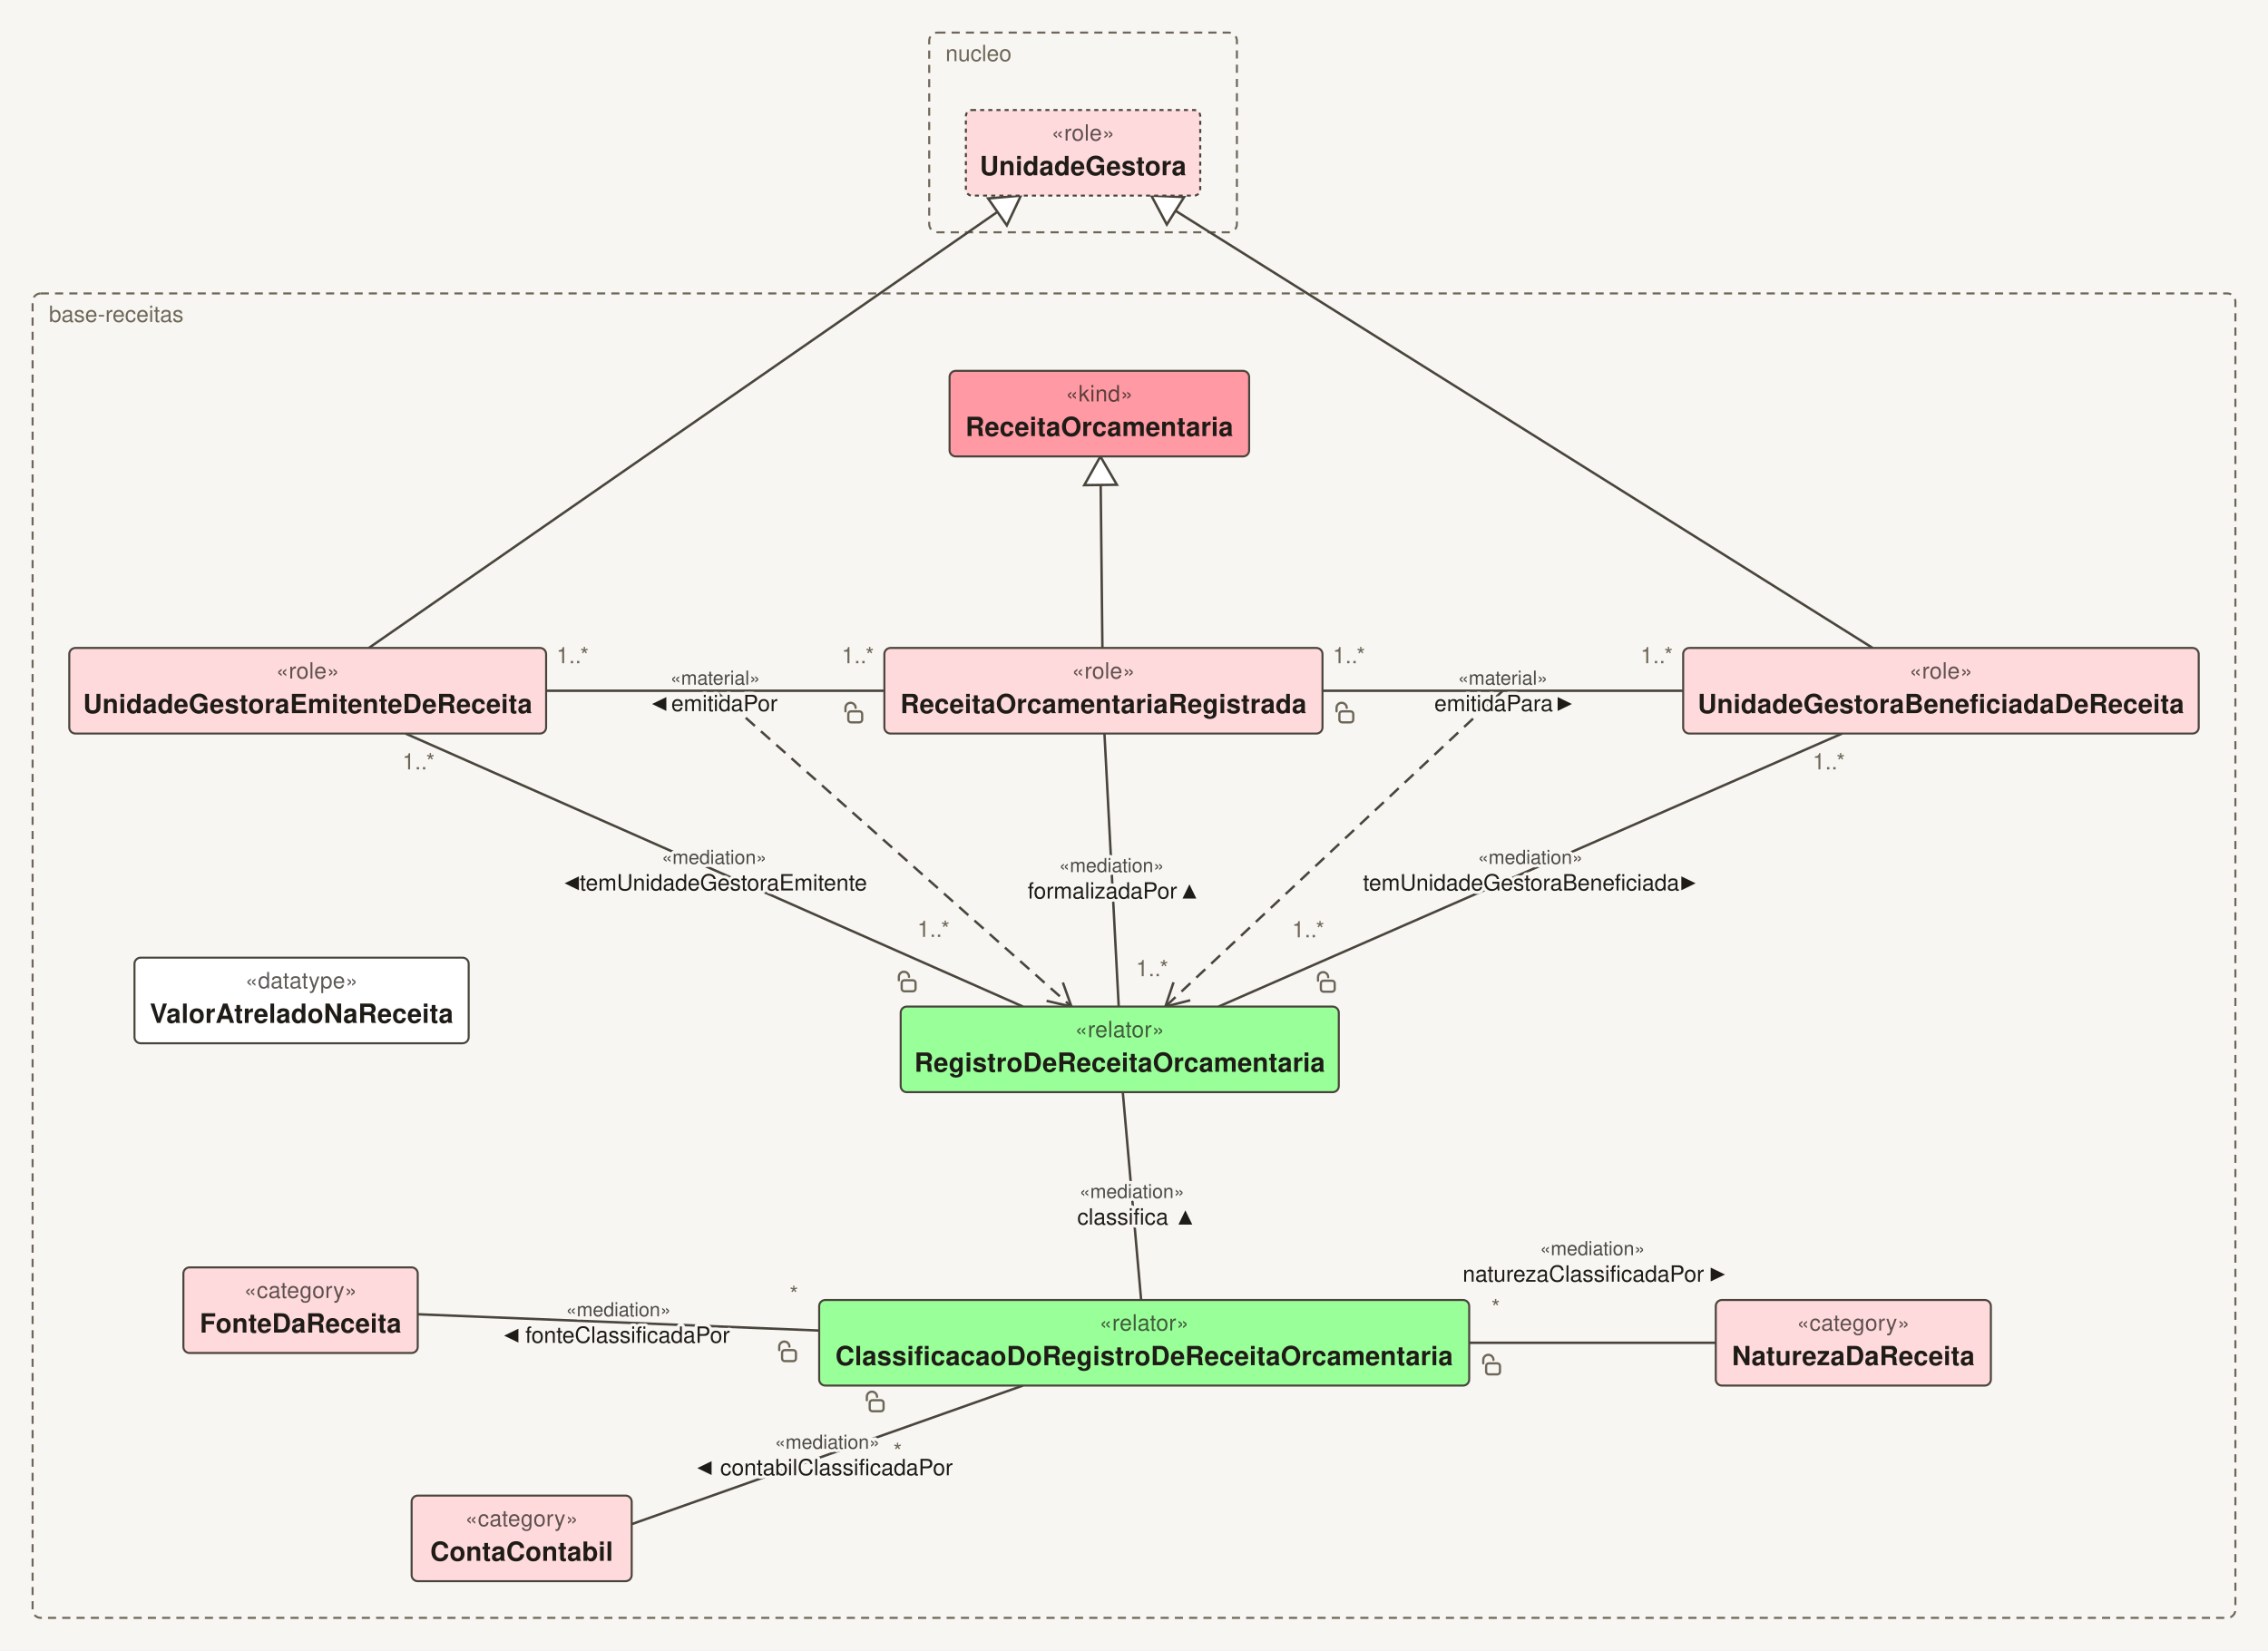
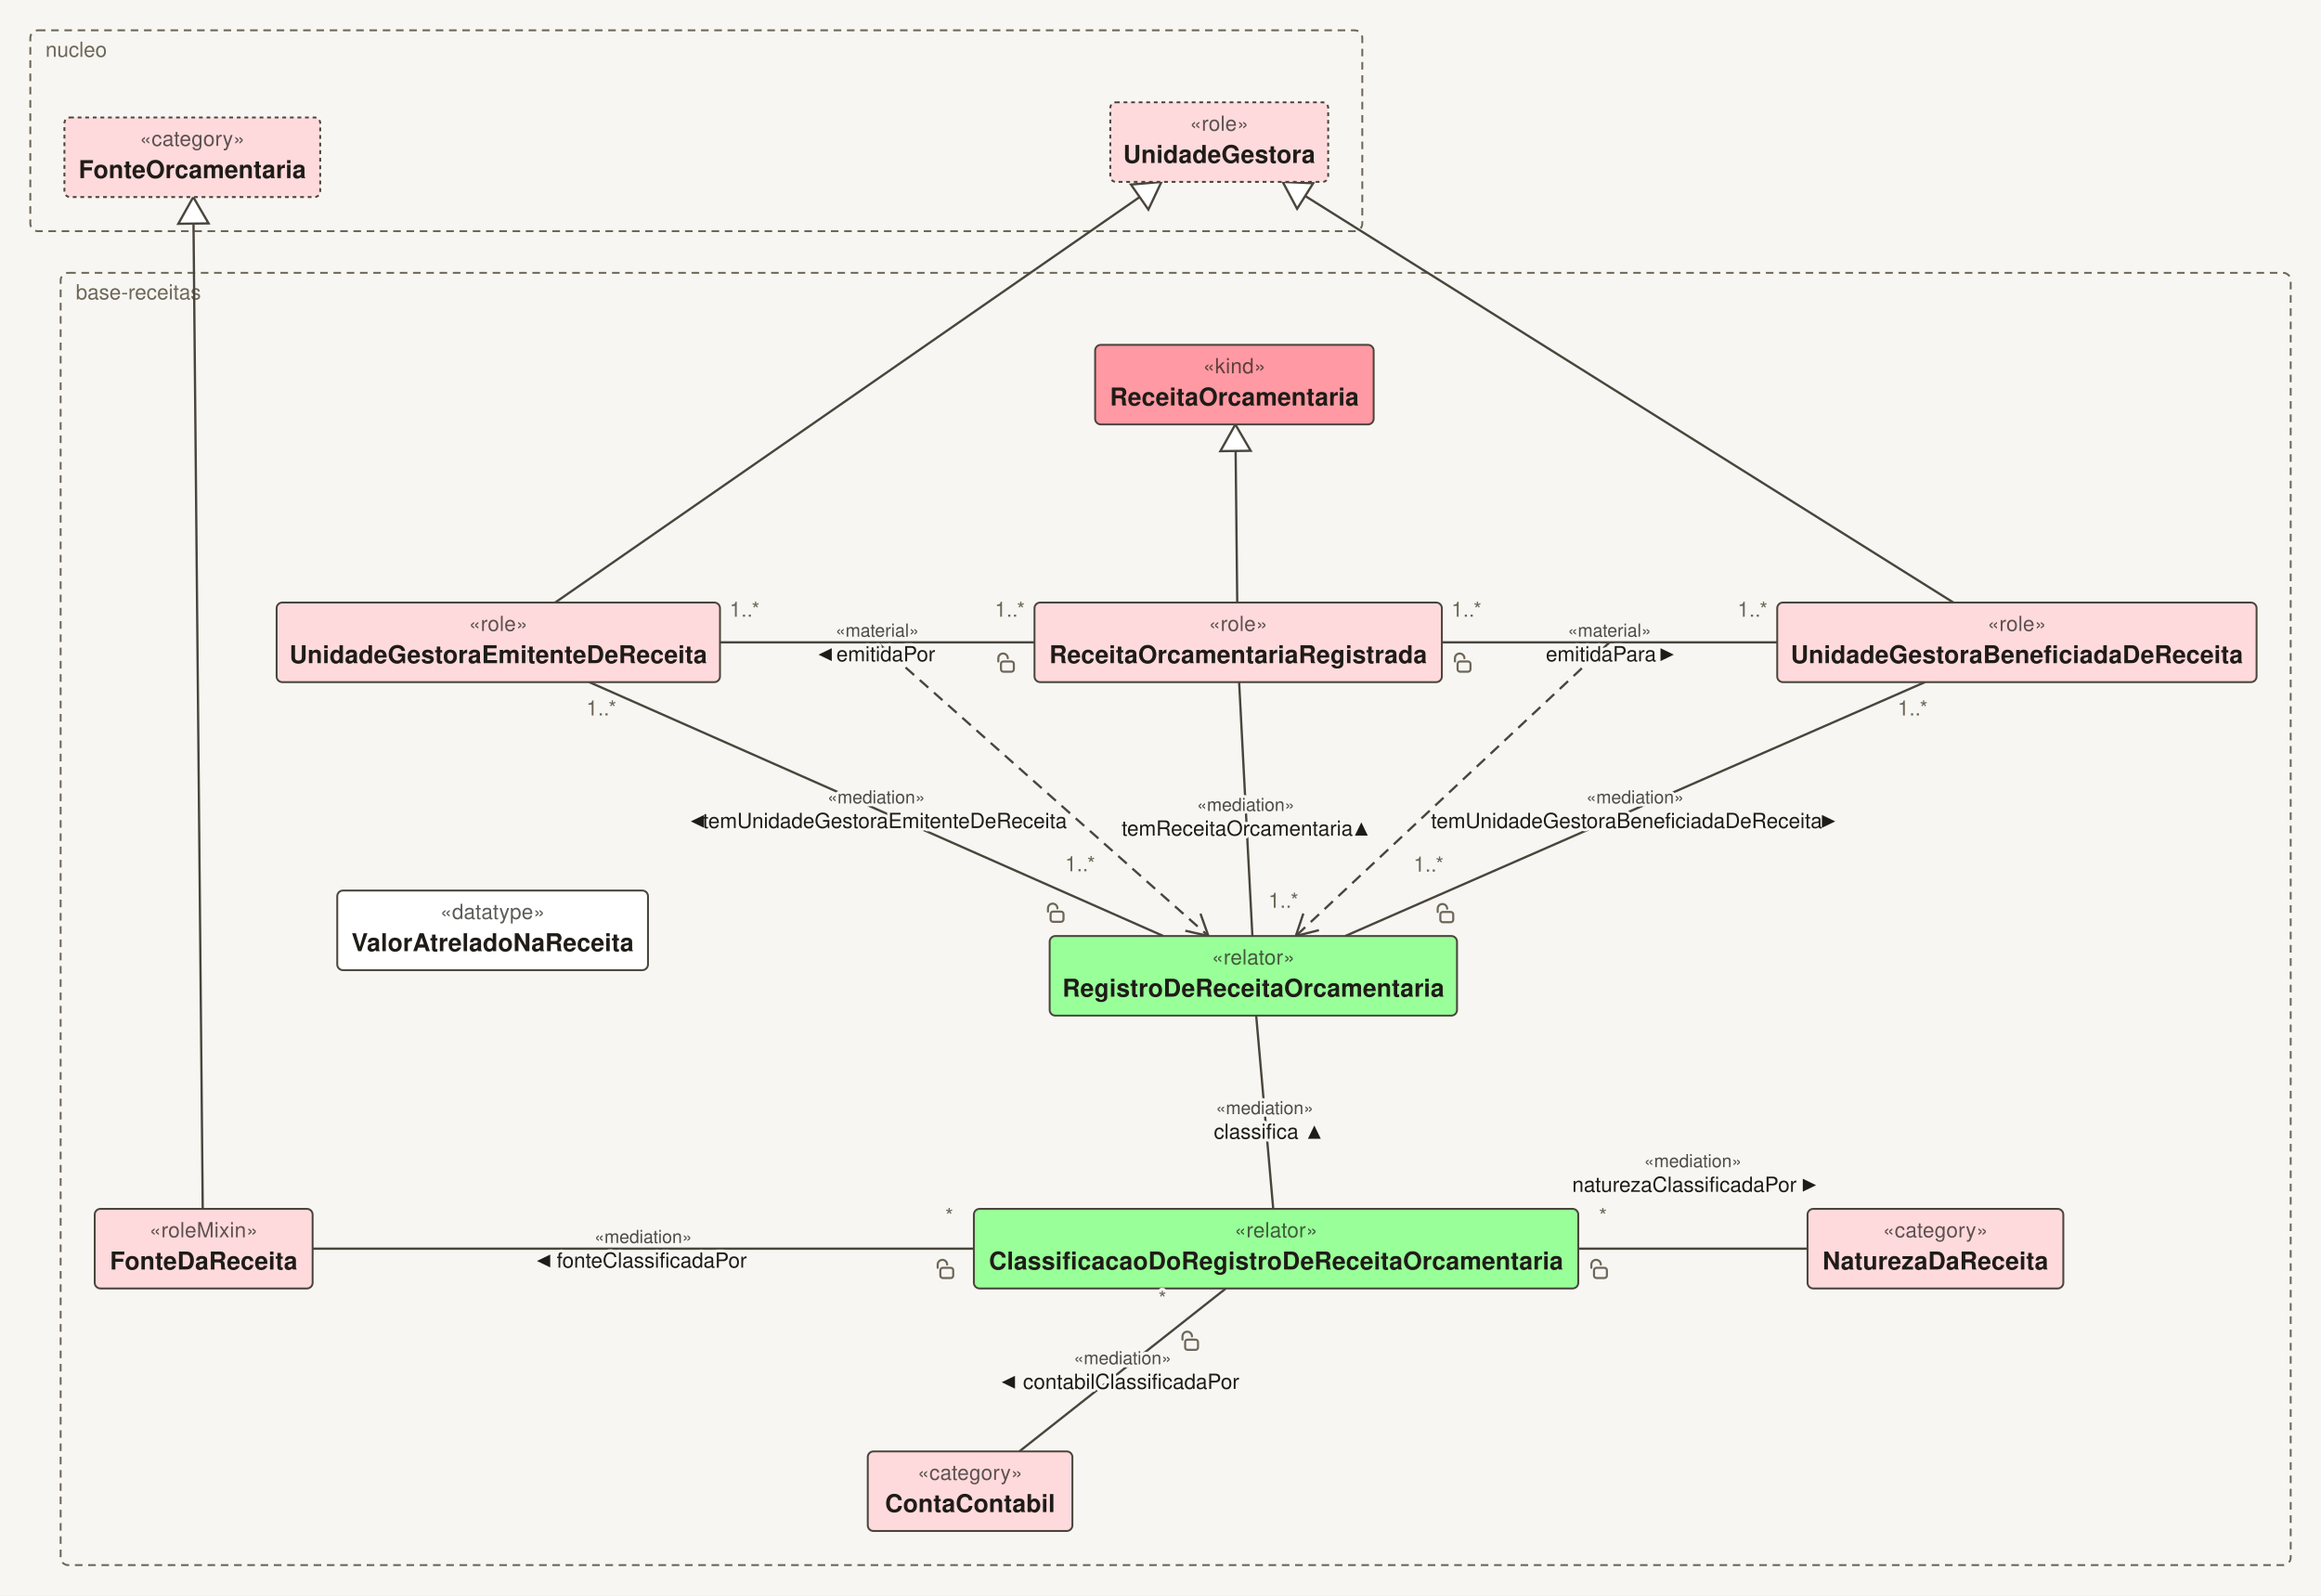
- <svg xmlns="http://www.w3.org/2000/svg" viewBox="1126 266 1113 810" width="1113" height="810">
+ <svg xmlns="http://www.w3.org/2000/svg" viewBox="1014 266 1225 842" width="1225" height="842">
  <style>
/* Everything that is text, before anything specialises it. The label layer sits
   above the boxes and outside every other group, so a rule that reached labels
   through their edge stopped reaching them the day they were lifted out of it --
   and an SVG with no font-family on a text element falls back to a 16px serif.
   Stated once at the top, no layer can lose it again. */
text {
    font-family: "Helvetica Neue", Helvetica, Arial, "Liberation Sans", sans-serif;
    font-stretch: normal;
    font-size: 11px;
    fill: #1f1c17;
    font-variant-numeric: tabular-nums;
}

.tv-node rect { stroke: #4a453c; stroke-width: 1; }
.tv-node text { fill: #1f1c17; }
.tv-name { font-weight: 600; font-size: 13px; letter-spacing: 0.005em; }
.tv-legend text { font-size: 13px; fill: #1f1c17; }
.tv-stereotype { font-size: 11px; fill-opacity: 0.72; letter-spacing: 0.01em; }
.tv-attribute { font-size: 12px; }
.tv-edge path { fill: none; stroke: #4a453c; stroke-width: 1.2; }
.tv-end { fill: #6e6658; }
/* No letter-spacing on a label drawn with a halo: WebKit places letter-spaced
   SVG text glyph by glyph and then draws no halo, so in Safari, and in an
   exported SVG opened in Preview, the line ran through the label and its
   letters came out uneven. Chromium and Firefox never showed it. */
.tv-edge-stereotype { font-size: 9.5px; fill-opacity: 0.78; }
.tv-marker { fill: #ffffff; stroke: #4a453c; stroke-width: 1.2; }
.tv-arrow { fill: none; stroke: #4a453c; stroke-width: 1.2; }
.tv-reading { fill: #1f1c17; stroke: none; }
.tv-lock { fill: none; stroke: #6e6658; stroke-width: 1.1; stroke-linecap: round; }
.tv-lock rect { fill: #f7f6f2; }
.tv-group rect { fill: none; stroke: #6e6658; stroke-dasharray: 4 3; }
.tv-group text { font-size: 11px; fill: #6e6658; }
.tv-ontology rect { fill: none; stroke: #4a453c; stroke-width: 1.2; stroke-dasharray: none; }
.tv-ontology text { font-weight: 600; font-size: 13px; fill: #1f1c17; }
.tv-location { font-size: 12px; fill-opacity: 0.72; }
.tv-selected rect { stroke: #1f5c5c; stroke-width: 2.5; }
/* The second selector is for a leg of a shared tree, which carries its own id
   and so is chosen as itself rather than through a group around it. */
.tv-selected path, path.tv-selected { stroke: #1f5c5c; stroke-width: 2.2; }
.tv-unresolved rect { stroke-dasharray: 5 3; }
.tv-external rect { stroke-dasharray: 2 2; }
</style>
-   <rect x="1126" y="266" width="1113" height="810" fill="#f7f6f2" />
+   <rect x="1014" y="266" width="1225" height="842" fill="#f7f6f2" />
  <g class="tv-group" data-group="pkg:base-receitas">
-     <rect x="1142" y="410" width="1081" height="650" rx="4" />
-     <text x="1150" y="424">base-receitas</text>
+     <rect x="1046" y="410" width="1177" height="682" rx="4" />
+     <text x="1054" y="424">base-receitas</text>
  </g>
  <g class="tv-group" data-group="pkg:nucleo">
-     <rect x="1582" y="282" width="151" height="98" rx="4" />
-     <text x="1590" y="296">nucleo</text>
+     <rect x="1030" y="282" width="703" height="106" rx="4" />
+     <text x="1038" y="296">nucleo</text>
+   </g>
+   <g class="tv-edge" data-edge="gen:base-receitas::FonteDaReceita-&gt;nucleo::FonteOrcamentaria">
+     <path d="M 1121 904 L 1116 370" />
+     <polygon class="tv-marker" points="1116,370 1108.1,384.1 1124.1,383.9" />
  </g>
  <g class="tv-edge" data-edge="gen:base-receitas::UnidadeGestoraEmitenteDeReceita-&gt;nucleo::UnidadeGestora">
    <path d="M 1307 584 L 1627 362" />
    <polygon class="tv-marker" points="1627,362 1610.9,363.4 1620.1,376.6" />
  </g>
  <g class="tv-edge" data-edge="gen:base-receitas::UnidadeGestoraBeneficiadaDeReceita-&gt;nucleo::UnidadeGestora">
    <path d="M 2045 584 L 1691 362" />
    <polygon class="tv-marker" points="1691,362 1698.6,376.2 1707.1,362.7" />
  </g>
  <g class="tv-edge" data-edge="gen:base-receitas::ReceitaOrcamentariaRegistrada-&gt;base-receitas::ReceitaOrcamentaria">
    <path d="M 1667 584 L 1666 490" />
    <polygon class="tv-marker" points="1666,490 1658.1,504.1 1674.1,503.9" />
  </g>
  <g class="tv-edge" data-edge="rel:base-receitas::ReceitaOrcamentariaRegistrada-&gt;base-receitas::UnidadeGestoraBeneficiadaDeReceita:material:emitidaPara">
    <path d="M 1775 605 L 1952 605" />
  </g>
  <g class="tv-edge" data-edge="rel:base-receitas::ReceitaOrcamentariaRegistrada-&gt;base-receitas::UnidadeGestoraEmitenteDeReceita:material:emitidaPor">
    <path d="M 1560 605 L 1394 605" />
  </g>
-   <g class="tv-edge" data-edge="rel:base-receitas::RegistroDeReceitaOrcamentaria-&gt;base-receitas::ReceitaOrcamentariaRegistrada:mediation:formalizadaPor">
+   <g class="tv-edge" data-edge="rel:base-receitas::RegistroDeReceitaOrcamentaria-&gt;base-receitas::ReceitaOrcamentariaRegistrada:mediation:temReceitaOrcamentaria">
    <path d="M 1675 760 L 1668 626" />
  </g>
-   <g class="tv-edge" data-edge="rel:base-receitas::RegistroDeReceitaOrcamentaria-&gt;base-receitas::UnidadeGestoraEmitenteDeReceita:mediation:temUnidadeGestoraEmitente">
+   <g class="tv-edge" data-edge="rel:base-receitas::RegistroDeReceitaOrcamentaria-&gt;base-receitas::UnidadeGestoraEmitenteDeReceita:mediation:temUnidadeGestoraEmitenteDeReceita">
    <path d="M 1628 760 L 1325 626" />
  </g>
-   <g class="tv-edge" data-edge="rel:base-receitas::RegistroDeReceitaOrcamentaria-&gt;base-receitas::UnidadeGestoraBeneficiadaDeReceita:mediation:temUnidadeGestoraBeneficiada">
+   <g class="tv-edge" data-edge="rel:base-receitas::RegistroDeReceitaOrcamentaria-&gt;base-receitas::UnidadeGestoraBeneficiadaDeReceita:mediation:temUnidadeGestoraBeneficiadaDeReceita">
    <path d="M 1724 760 L 2030 626" />
  </g>
  <g class="tv-edge" data-edge="rel:base-receitas::ClassificacaoDoRegistroDeReceitaOrcamentaria-&gt;base-receitas::RegistroDeReceitaOrcamentaria:mediation:classifica">
    <path d="M 1686 904 L 1677 802" />
  </g>
  <g class="tv-edge" data-edge="rel:base-receitas::ClassificacaoDoRegistroDeReceitaOrcamentaria-&gt;base-receitas::NaturezaDaReceita:mediation:naturezaClassificadaPor">
    <path d="M 1847 925 L 1968 925" />
  </g>
  <g class="tv-edge" data-edge="rel:base-receitas::ClassificacaoDoRegistroDeReceitaOrcamentaria-&gt;base-receitas::FonteDaReceita:mediation:fonteClassificadaPor">
-     <path d="M 1528 919 L 1331 911" />
+     <path d="M 1528 925 L 1179 925" />
  </g>
  <g class="tv-edge" data-edge="rel:base-receitas::ClassificacaoDoRegistroDeReceitaOrcamentaria-&gt;base-receitas::ContaContabil:mediation:contabilClassificadaPor">
-     <path d="M 1628 946 L 1436 1014" />
+     <path d="M 1661 946 L 1552 1032" />
  </g>
  <g class="tv-edge tv-derivation" data-derivation="rel:base-receitas::ReceitaOrcamentariaRegistrada-&gt;base-receitas::UnidadeGestoraBeneficiadaDeReceita:material:emitidaPara" data-supplier="base-receitas::RegistroDeReceitaOrcamentaria">
    <path d="M 1863.5 605 L 1697.9 760" stroke-dasharray="6 4" />
    <path class="tv-arrow" d="M 1710.1 756.9 L 1697.9 760 L 1701.9 748.1" />
  </g>
  <g class="tv-edge tv-derivation" data-derivation="rel:base-receitas::ReceitaOrcamentariaRegistrada-&gt;base-receitas::UnidadeGestoraEmitenteDeReceita:material:emitidaPor" data-supplier="base-receitas::RegistroDeReceitaOrcamentaria">
    <path d="M 1477 605 L 1651.8 760" stroke-dasharray="6 4" />
    <path class="tv-arrow" d="M 1647.6 748.2 L 1651.8 760 L 1639.6 757.2" />
  </g>
  <g class="tv-node" data-node="base-receitas::NaturezaDaReceita">
    <rect x="1968" y="904" width="135" height="42" rx="3" fill="#FFDADD" />
    <text class="tv-stereotype" x="2035.5" y="919" text-anchor="middle">«category»</text>
    <text class="tv-name" x="2035.5" y="936" text-anchor="middle">NaturezaDaReceita</text>
  </g>
  <g class="tv-node" data-node="base-receitas::FonteDaReceita">
-     <rect x="1216" y="888" width="115" height="42" rx="3" fill="#FFDADD" />
-     <text class="tv-stereotype" x="1273.5" y="903" text-anchor="middle">«category»</text>
-     <text class="tv-name" x="1273.5" y="920" text-anchor="middle">FonteDaReceita</text>
+     <rect x="1064" y="904" width="115" height="42" rx="3" fill="#FFDADD" />
+     <text class="tv-stereotype" x="1121.5" y="919" text-anchor="middle">«roleMixin»</text>
+     <text class="tv-name" x="1121.5" y="936" text-anchor="middle">FonteDaReceita</text>
+   </g>
+   <g class="tv-node tv-external" data-node="nucleo::FonteOrcamentaria">
+     <rect x="1048" y="328" width="135" height="42" rx="3" fill="#FFDADD" />
+     <text class="tv-stereotype" x="1115.5" y="343" text-anchor="middle">«category»</text>
+     <text class="tv-name" x="1115.5" y="360" text-anchor="middle">FonteOrcamentaria</text>
  </g>
  <g class="tv-node" data-node="base-receitas::ContaContabil">
-     <rect x="1328" y="1000" width="108" height="42" rx="3" fill="#FFDADD" />
-     <text class="tv-stereotype" x="1382" y="1015" text-anchor="middle">«category»</text>
-     <text class="tv-name" x="1382" y="1032" text-anchor="middle">ContaContabil</text>
+     <rect x="1472" y="1032" width="108" height="42" rx="3" fill="#FFDADD" />
+     <text class="tv-stereotype" x="1526" y="1047" text-anchor="middle">«category»</text>
+     <text class="tv-name" x="1526" y="1064" text-anchor="middle">ContaContabil</text>
  </g>
  <g class="tv-node" data-node="base-receitas::UnidadeGestoraEmitenteDeReceita">
    <rect x="1160" y="584" width="234" height="42" rx="3" fill="#FFDADD" />
    <text class="tv-stereotype" x="1277" y="599" text-anchor="middle">«role»</text>
    <text class="tv-name" x="1277" y="616" text-anchor="middle">UnidadeGestoraEmitenteDeReceita</text>
  </g>
  <g class="tv-node tv-external" data-node="nucleo::UnidadeGestora">
    <rect x="1600" y="320" width="115" height="42" rx="3" fill="#FFDADD" />
    <text class="tv-stereotype" x="1657.5" y="335" text-anchor="middle">«role»</text>
    <text class="tv-name" x="1657.5" y="352" text-anchor="middle">UnidadeGestora</text>
  </g>
  <g class="tv-node" data-node="base-receitas::UnidadeGestoraBeneficiadaDeReceita">
    <rect x="1952" y="584" width="253" height="42" rx="3" fill="#FFDADD" />
    <text class="tv-stereotype" x="2078.5" y="599" text-anchor="middle">«role»</text>
    <text class="tv-name" x="2078.5" y="616" text-anchor="middle">UnidadeGestoraBeneficiadaDeReceita</text>
  </g>
  <g class="tv-node" data-node="base-receitas::ReceitaOrcamentaria">
    <rect x="1592" y="448" width="147" height="42" rx="3" fill="#FF99A3" />
    <text class="tv-stereotype" x="1665.5" y="463" text-anchor="middle">«kind»</text>
    <text class="tv-name" x="1665.5" y="480" text-anchor="middle">ReceitaOrcamentaria</text>
  </g>
  <g class="tv-node" data-node="base-receitas::ReceitaOrcamentariaRegistrada">
    <rect x="1560" y="584" width="215" height="42" rx="3" fill="#FFDADD" />
    <text class="tv-stereotype" x="1667.5" y="599" text-anchor="middle">«role»</text>
    <text class="tv-name" x="1667.5" y="616" text-anchor="middle">ReceitaOrcamentariaRegistrada</text>
  </g>
  <g class="tv-node" data-node="base-receitas::ValorAtreladoNaReceita">
    <rect x="1192" y="736" width="164" height="42" rx="3" fill="#FFFFFF" />
    <text class="tv-stereotype" x="1274" y="751" text-anchor="middle">«datatype»</text>
    <text class="tv-name" x="1274" y="768" text-anchor="middle">ValorAtreladoNaReceita</text>
  </g>
  <g class="tv-node" data-node="base-receitas::RegistroDeReceitaOrcamentaria">
    <rect x="1568" y="760" width="215" height="42" rx="3" fill="#99FF99" />
    <text class="tv-stereotype" x="1675.5" y="775" text-anchor="middle">«relator»</text>
    <text class="tv-name" x="1675.5" y="792" text-anchor="middle">RegistroDeReceitaOrcamentaria</text>
  </g>
  <g class="tv-node" data-node="base-receitas::ClassificacaoDoRegistroDeReceitaOrcamentaria">
    <rect x="1528" y="904" width="319" height="42" rx="3" fill="#99FF99" />
    <text class="tv-stereotype" x="1687.5" y="919" text-anchor="middle">«relator»</text>
    <text class="tv-name" x="1687.5" y="936" text-anchor="middle">ClassificacaoDoRegistroDeReceitaOrcamentaria</text>
  </g>
  <g class="tv-labels">
-     <text class="tv-edge-stereotype" data-for="rel:base-receitas::RegistroDeReceitaOrcamentaria-&gt;base-receitas::UnidadeGestoraBeneficiadaDeReceita:mediation:temUnidadeGestoraBeneficiada" x="1877" y="690" text-anchor="middle" paint-order="stroke" stroke="#f7f6f2" stroke-width="3" stroke-linejoin="round">«mediation»</text>
-     <text data-for="rel:base-receitas::RegistroDeReceitaOrcamentaria-&gt;base-receitas::UnidadeGestoraBeneficiadaDeReceita:mediation:temUnidadeGestoraBeneficiada" x="1872.5" y="703" text-anchor="middle" paint-order="stroke" stroke="#f7f6f2" stroke-width="3" stroke-linejoin="round">temUnidadeGestoraBeneficiada</text>
-     <polygon class="tv-reading" points="1958.1,699.5 1951.1,702.9 1951.1,696.1" />
-     <text class="tv-end" data-for="rel:base-receitas::RegistroDeReceitaOrcamentaria-&gt;base-receitas::UnidadeGestoraBeneficiadaDeReceita:mediation:temUnidadeGestoraBeneficiada" x="1768" y="726" text-anchor="middle" paint-order="stroke" stroke="#f7f6f2" stroke-width="3" stroke-linejoin="round">1..*</text>
-     <g class="tv-lock" data-for="rel:base-receitas::RegistroDeReceitaOrcamentaria-&gt;base-receitas::UnidadeGestoraBeneficiadaDeReceita:mediation:temUnidadeGestoraBeneficiada" transform="translate(1771.4, 742.7)" aria-label="not const">
-       <path d="M 1.4 4.6 V 2.9 a 2.5 2.5 0 0 1 5 0" />
-       <rect x="2.8" y="4.6" width="6.8" height="5.4" rx="1.3" stroke="#6e6658" />
-     </g>
-     <text class="tv-end" data-for="rel:base-receitas::RegistroDeReceitaOrcamentaria-&gt;base-receitas::UnidadeGestoraBeneficiadaDeReceita:mediation:temUnidadeGestoraBeneficiada" x="2023.5" y="643.6" text-anchor="middle" paint-order="stroke" stroke="#f7f6f2" stroke-width="3" stroke-linejoin="round">1..*</text>
-     <text class="tv-edge-stereotype" data-for="rel:base-receitas::RegistroDeReceitaOrcamentaria-&gt;base-receitas::UnidadeGestoraEmitenteDeReceita:mediation:temUnidadeGestoraEmitente" x="1476.5" y="690" text-anchor="middle" paint-order="stroke" stroke="#f7f6f2" stroke-width="3" stroke-linejoin="round">«mediation»</text>
-     <text data-for="rel:base-receitas::RegistroDeReceitaOrcamentaria-&gt;base-receitas::UnidadeGestoraEmitenteDeReceita:mediation:temUnidadeGestoraEmitente" x="1481" y="703" text-anchor="middle" paint-order="stroke" stroke="#f7f6f2" stroke-width="3" stroke-linejoin="round">temUnidadeGestoraEmitente</text>
-     <polygon class="tv-reading" points="1403.1,699.5 1410.1,696.1 1410.1,702.9" />
-     <text class="tv-end" data-for="rel:base-receitas::RegistroDeReceitaOrcamentaria-&gt;base-receitas::UnidadeGestoraEmitenteDeReceita:mediation:temUnidadeGestoraEmitente" x="1584.1" y="725.8" text-anchor="middle" paint-order="stroke" stroke="#f7f6f2" stroke-width="3" stroke-linejoin="round">1..*</text>
-     <g class="tv-lock" data-for="rel:base-receitas::RegistroDeReceitaOrcamentaria-&gt;base-receitas::UnidadeGestoraEmitenteDeReceita:mediation:temUnidadeGestoraEmitente" transform="translate(1565.7, 742.5)" aria-label="not const">
-       <path d="M 1.4 4.6 V 2.9 a 2.5 2.5 0 0 1 5 0" />
-       <rect x="2.8" y="4.6" width="6.8" height="5.4" rx="1.3" stroke="#6e6658" />
-     </g>
-     <text class="tv-end" data-for="rel:base-receitas::RegistroDeReceitaOrcamentaria-&gt;base-receitas::UnidadeGestoraEmitenteDeReceita:mediation:temUnidadeGestoraEmitente" x="1331.4" y="643.6" text-anchor="middle" paint-order="stroke" stroke="#f7f6f2" stroke-width="3" stroke-linejoin="round">1..*</text>
+     <text class="tv-edge-stereotype" data-for="rel:base-receitas::RegistroDeReceitaOrcamentaria-&gt;base-receitas::UnidadeGestoraBeneficiadaDeReceita:mediation:temUnidadeGestoraBeneficiadaDeReceita" x="1877" y="690" text-anchor="middle" paint-order="stroke" stroke="#f7f6f2" stroke-width="3" stroke-linejoin="round">«mediation»</text>
+     <text data-for="rel:base-receitas::RegistroDeReceitaOrcamentaria-&gt;base-receitas::UnidadeGestoraBeneficiadaDeReceita:mediation:temUnidadeGestoraBeneficiadaDeReceita" x="1872.5" y="703" text-anchor="middle" paint-order="stroke" stroke="#f7f6f2" stroke-width="3" stroke-linejoin="round">temUnidadeGestoraBeneficiadaDeReceita</text>
+     <polygon class="tv-reading" points="1982.6,699.5 1975.6,702.9 1975.6,696.1" />
+     <text class="tv-end" data-for="rel:base-receitas::RegistroDeReceitaOrcamentaria-&gt;base-receitas::UnidadeGestoraBeneficiadaDeReceita:mediation:temUnidadeGestoraBeneficiadaDeReceita" x="1768" y="726" text-anchor="middle" paint-order="stroke" stroke="#f7f6f2" stroke-width="3" stroke-linejoin="round">1..*</text>
+     <g class="tv-lock" data-for="rel:base-receitas::RegistroDeReceitaOrcamentaria-&gt;base-receitas::UnidadeGestoraBeneficiadaDeReceita:mediation:temUnidadeGestoraBeneficiadaDeReceita" transform="translate(1771.4, 742.7)" aria-label="not const">
+       <path d="M 1.4 4.6 V 2.9 a 2.5 2.5 0 0 1 5 0" />
+       <rect x="2.8" y="4.6" width="6.8" height="5.4" rx="1.3" stroke="#6e6658" />
+     </g>
+     <text class="tv-end" data-for="rel:base-receitas::RegistroDeReceitaOrcamentaria-&gt;base-receitas::UnidadeGestoraBeneficiadaDeReceita:mediation:temUnidadeGestoraBeneficiadaDeReceita" x="2023.5" y="643.6" text-anchor="middle" paint-order="stroke" stroke="#f7f6f2" stroke-width="3" stroke-linejoin="round">1..*</text>
+     <text class="tv-edge-stereotype" data-for="rel:base-receitas::RegistroDeReceitaOrcamentaria-&gt;base-receitas::UnidadeGestoraEmitenteDeReceita:mediation:temUnidadeGestoraEmitenteDeReceita" x="1476.5" y="690" text-anchor="middle" paint-order="stroke" stroke="#f7f6f2" stroke-width="3" stroke-linejoin="round">«mediation»</text>
+     <text data-for="rel:base-receitas::RegistroDeReceitaOrcamentaria-&gt;base-receitas::UnidadeGestoraEmitenteDeReceita:mediation:temUnidadeGestoraEmitenteDeReceita" x="1481" y="703" text-anchor="middle" paint-order="stroke" stroke="#f7f6f2" stroke-width="3" stroke-linejoin="round">temUnidadeGestoraEmitenteDeReceita</text>
+     <polygon class="tv-reading" points="1378.6,699.5 1385.6,696.1 1385.6,702.9" />
+     <text class="tv-end" data-for="rel:base-receitas::RegistroDeReceitaOrcamentaria-&gt;base-receitas::UnidadeGestoraEmitenteDeReceita:mediation:temUnidadeGestoraEmitenteDeReceita" x="1584.1" y="725.8" text-anchor="middle" paint-order="stroke" stroke="#f7f6f2" stroke-width="3" stroke-linejoin="round">1..*</text>
+     <g class="tv-lock" data-for="rel:base-receitas::RegistroDeReceitaOrcamentaria-&gt;base-receitas::UnidadeGestoraEmitenteDeReceita:mediation:temUnidadeGestoraEmitenteDeReceita" transform="translate(1565.7, 742.5)" aria-label="not const">
+       <path d="M 1.4 4.6 V 2.9 a 2.5 2.5 0 0 1 5 0" />
+       <rect x="2.8" y="4.6" width="6.8" height="5.4" rx="1.3" stroke="#6e6658" />
+     </g>
+     <text class="tv-end" data-for="rel:base-receitas::RegistroDeReceitaOrcamentaria-&gt;base-receitas::UnidadeGestoraEmitenteDeReceita:mediation:temUnidadeGestoraEmitenteDeReceita" x="1331.4" y="643.6" text-anchor="middle" paint-order="stroke" stroke="#f7f6f2" stroke-width="3" stroke-linejoin="round">1..*</text>
    <text class="tv-edge-stereotype" data-for="rel:base-receitas::ClassificacaoDoRegistroDeReceitaOrcamentaria-&gt;base-receitas::NaturezaDaReceita:mediation:naturezaClassificadaPor" x="1907.5" y="882" text-anchor="middle" paint-order="stroke" stroke="#f7f6f2" stroke-width="3" stroke-linejoin="round">«mediation»</text>
    <text data-for="rel:base-receitas::ClassificacaoDoRegistroDeReceitaOrcamentaria-&gt;base-receitas::NaturezaDaReceita:mediation:naturezaClassificadaPor" x="1903" y="895" text-anchor="middle" paint-order="stroke" stroke="#f7f6f2" stroke-width="3" stroke-linejoin="round">naturezaClassificadaPor</text>
    <polygon class="tv-reading" points="1972.5,891.5 1965.5,894.9 1965.5,888.1" />
    <text class="tv-end" data-for="rel:base-receitas::ClassificacaoDoRegistroDeReceitaOrcamentaria-&gt;base-receitas::NaturezaDaReceita:mediation:naturezaClassificadaPor" x="1860" y="911.5" text-anchor="middle" paint-order="stroke" stroke="#f7f6f2" stroke-width="3" stroke-linejoin="round">*</text>
    <g class="tv-lock" data-for="rel:base-receitas::ClassificacaoDoRegistroDeReceitaOrcamentaria-&gt;base-receitas::NaturezaDaReceita:mediation:naturezaClassificadaPor" transform="translate(1852.5, 930.5)" aria-label="not const">
      <path d="M 1.4 4.6 V 2.9 a 2.5 2.5 0 0 1 5 0" />
      <rect x="2.8" y="4.6" width="6.8" height="5.4" rx="1.3" stroke="#6e6658" />
    </g>
-     <text class="tv-edge-stereotype" data-for="rel:base-receitas::ClassificacaoDoRegistroDeReceitaOrcamentaria-&gt;base-receitas::ContaContabil:mediation:contabilClassificadaPor" x="1532" y="977" text-anchor="middle" paint-order="stroke" stroke="#f7f6f2" stroke-width="3" stroke-linejoin="round">«mediation»</text>
-     <text data-for="rel:base-receitas::ClassificacaoDoRegistroDeReceitaOrcamentaria-&gt;base-receitas::ContaContabil:mediation:contabilClassificadaPor" x="1536.5" y="990" text-anchor="middle" paint-order="stroke" stroke="#f7f6f2" stroke-width="3" stroke-linejoin="round">contabilClassificadaPor</text>
-     <polygon class="tv-reading" points="1468.2,986.5 1475.2,983.1 1475.2,989.9" />
-     <text class="tv-end" data-for="rel:base-receitas::ClassificacaoDoRegistroDeReceitaOrcamentaria-&gt;base-receitas::ContaContabil:mediation:contabilClassificadaPor" x="1566.5" y="982.1" text-anchor="middle" paint-order="stroke" stroke="#f7f6f2" stroke-width="3" stroke-linejoin="round">*</text>
-     <g class="tv-lock" data-for="rel:base-receitas::ClassificacaoDoRegistroDeReceitaOrcamentaria-&gt;base-receitas::ContaContabil:mediation:contabilClassificadaPor" transform="translate(1550, 948.6)" aria-label="not const">
-       <path d="M 1.4 4.6 V 2.9 a 2.5 2.5 0 0 1 5 0" />
-       <rect x="2.8" y="4.6" width="6.8" height="5.4" rx="1.3" stroke="#6e6658" />
-     </g>
-     <text class="tv-edge-stereotype" data-for="rel:base-receitas::ClassificacaoDoRegistroDeReceitaOrcamentaria-&gt;base-receitas::FonteDaReceita:mediation:fonteClassificadaPor" x="1429.5" y="912" text-anchor="middle" paint-order="stroke" stroke="#f7f6f2" stroke-width="3" stroke-linejoin="round">«mediation»</text>
-     <text data-for="rel:base-receitas::ClassificacaoDoRegistroDeReceitaOrcamentaria-&gt;base-receitas::FonteDaReceita:mediation:fonteClassificadaPor" x="1434" y="925" text-anchor="middle" paint-order="stroke" stroke="#f7f6f2" stroke-width="3" stroke-linejoin="round">fonteClassificadaPor</text>
-     <polygon class="tv-reading" points="1373.4,921.5 1380.4,918.1 1380.4,924.9" />
-     <text class="tv-end" data-for="rel:base-receitas::ClassificacaoDoRegistroDeReceitaOrcamentaria-&gt;base-receitas::FonteDaReceita:mediation:fonteClassificadaPor" x="1515.6" y="905" text-anchor="middle" paint-order="stroke" stroke="#f7f6f2" stroke-width="3" stroke-linejoin="round">*</text>
-     <g class="tv-lock" data-for="rel:base-receitas::ClassificacaoDoRegistroDeReceitaOrcamentaria-&gt;base-receitas::FonteDaReceita:mediation:fonteClassificadaPor" transform="translate(1507, 924)" aria-label="not const">
-       <path d="M 1.4 4.6 V 2.9 a 2.5 2.5 0 0 1 5 0" />
-       <rect x="2.8" y="4.6" width="6.8" height="5.4" rx="1.3" stroke="#6e6658" />
-     </g>
-     <text class="tv-edge-stereotype" data-for="rel:base-receitas::RegistroDeReceitaOrcamentaria-&gt;base-receitas::ReceitaOrcamentariaRegistrada:mediation:formalizadaPor" x="1671.5" y="694" text-anchor="middle" paint-order="stroke" stroke="#f7f6f2" stroke-width="3" stroke-linejoin="round">«mediation»</text>
-     <text data-for="rel:base-receitas::RegistroDeReceitaOrcamentaria-&gt;base-receitas::ReceitaOrcamentariaRegistrada:mediation:formalizadaPor" x="1667" y="707" text-anchor="middle" paint-order="stroke" stroke="#f7f6f2" stroke-width="3" stroke-linejoin="round">formalizadaPor</text>
-     <polygon class="tv-reading" points="1709.7,700 1713.1,707 1706.3,707" />
-     <text class="tv-end" data-for="rel:base-receitas::RegistroDeReceitaOrcamentaria-&gt;base-receitas::ReceitaOrcamentariaRegistrada:mediation:formalizadaPor" x="1691.4" y="745.1" text-anchor="middle" paint-order="stroke" stroke="#f7f6f2" stroke-width="3" stroke-linejoin="round">1..*</text>
+     <text class="tv-edge-stereotype" data-for="rel:base-receitas::RegistroDeReceitaOrcamentaria-&gt;base-receitas::ReceitaOrcamentariaRegistrada:mediation:temReceitaOrcamentaria" x="1671.5" y="694" text-anchor="middle" paint-order="stroke" stroke="#f7f6f2" stroke-width="3" stroke-linejoin="round">«mediation»</text>
+     <text data-for="rel:base-receitas::RegistroDeReceitaOrcamentaria-&gt;base-receitas::ReceitaOrcamentariaRegistrada:mediation:temReceitaOrcamentaria" x="1667" y="707" text-anchor="middle" paint-order="stroke" stroke="#f7f6f2" stroke-width="3" stroke-linejoin="round">temReceitaOrcamentaria</text>
+     <polygon class="tv-reading" points="1732.5,700 1735.9,707 1729.1,707" />
+     <text class="tv-end" data-for="rel:base-receitas::RegistroDeReceitaOrcamentaria-&gt;base-receitas::ReceitaOrcamentariaRegistrada:mediation:temReceitaOrcamentaria" x="1691.4" y="745.1" text-anchor="middle" paint-order="stroke" stroke="#f7f6f2" stroke-width="3" stroke-linejoin="round">1..*</text>
+     <text class="tv-edge-stereotype" data-for="rel:base-receitas::ClassificacaoDoRegistroDeReceitaOrcamentaria-&gt;base-receitas::ContaContabil:mediation:contabilClassificadaPor" x="1606.5" y="986" text-anchor="middle" paint-order="stroke" stroke="#f7f6f2" stroke-width="3" stroke-linejoin="round">«mediation»</text>
+     <text data-for="rel:base-receitas::ClassificacaoDoRegistroDeReceitaOrcamentaria-&gt;base-receitas::ContaContabil:mediation:contabilClassificadaPor" x="1611" y="999" text-anchor="middle" paint-order="stroke" stroke="#f7f6f2" stroke-width="3" stroke-linejoin="round">contabilClassificadaPor</text>
+     <polygon class="tv-reading" points="1542.7,995.5 1549.7,992.1 1549.7,998.9" />
+     <text class="tv-end" data-for="rel:base-receitas::ClassificacaoDoRegistroDeReceitaOrcamentaria-&gt;base-receitas::ContaContabil:mediation:contabilClassificadaPor" x="1627.5" y="955.2" text-anchor="middle" paint-order="stroke" stroke="#f7f6f2" stroke-width="3" stroke-linejoin="round">*</text>
+     <g class="tv-lock" data-for="rel:base-receitas::ClassificacaoDoRegistroDeReceitaOrcamentaria-&gt;base-receitas::ContaContabil:mediation:contabilClassificadaPor" transform="translate(1636.7, 968.4)" aria-label="not const">
+       <path d="M 1.4 4.6 V 2.9 a 2.5 2.5 0 0 1 5 0" />
+       <rect x="2.8" y="4.6" width="6.8" height="5.4" rx="1.3" stroke="#6e6658" />
+     </g>
+     <text class="tv-edge-stereotype" data-for="rel:base-receitas::ClassificacaoDoRegistroDeReceitaOrcamentaria-&gt;base-receitas::FonteDaReceita:mediation:fonteClassificadaPor" x="1353.5" y="922" text-anchor="middle" paint-order="stroke" stroke="#f7f6f2" stroke-width="3" stroke-linejoin="round">«mediation»</text>
+     <text data-for="rel:base-receitas::ClassificacaoDoRegistroDeReceitaOrcamentaria-&gt;base-receitas::FonteDaReceita:mediation:fonteClassificadaPor" x="1358" y="935" text-anchor="middle" paint-order="stroke" stroke="#f7f6f2" stroke-width="3" stroke-linejoin="round">fonteClassificadaPor</text>
+     <polygon class="tv-reading" points="1297.4,931.5 1304.4,928.1 1304.4,934.9" />
+     <text class="tv-end" data-for="rel:base-receitas::ClassificacaoDoRegistroDeReceitaOrcamentaria-&gt;base-receitas::FonteDaReceita:mediation:fonteClassificadaPor" x="1515" y="911.5" text-anchor="middle" paint-order="stroke" stroke="#f7f6f2" stroke-width="3" stroke-linejoin="round">*</text>
+     <g class="tv-lock" data-for="rel:base-receitas::ClassificacaoDoRegistroDeReceitaOrcamentaria-&gt;base-receitas::FonteDaReceita:mediation:fonteClassificadaPor" transform="translate(1507.5, 930.5)" aria-label="not const">
+       <path d="M 1.4 4.6 V 2.9 a 2.5 2.5 0 0 1 5 0" />
+       <rect x="2.8" y="4.6" width="6.8" height="5.4" rx="1.3" stroke="#6e6658" />
+     </g>
    <text class="tv-edge-stereotype" data-for="rel:base-receitas::ReceitaOrcamentariaRegistrada-&gt;base-receitas::UnidadeGestoraBeneficiadaDeReceita:material:emitidaPara" x="1863.5" y="602" text-anchor="middle" paint-order="stroke" stroke="#f7f6f2" stroke-width="3" stroke-linejoin="round">«material»</text>
    <text data-for="rel:base-receitas::ReceitaOrcamentariaRegistrada-&gt;base-receitas::UnidadeGestoraBeneficiadaDeReceita:material:emitidaPara" x="1859" y="615" text-anchor="middle" paint-order="stroke" stroke="#f7f6f2" stroke-width="3" stroke-linejoin="round">emitidaPara</text>
    <polygon class="tv-reading" points="1897.4,611.5 1890.4,614.9 1890.4,608.1" />
    <text class="tv-end" data-for="rel:base-receitas::ReceitaOrcamentariaRegistrada-&gt;base-receitas::UnidadeGestoraBeneficiadaDeReceita:material:emitidaPara" x="1788" y="591.5" text-anchor="middle" paint-order="stroke" stroke="#f7f6f2" stroke-width="3" stroke-linejoin="round">1..*</text>
    <g class="tv-lock" data-for="rel:base-receitas::ReceitaOrcamentariaRegistrada-&gt;base-receitas::UnidadeGestoraBeneficiadaDeReceita:material:emitidaPara" transform="translate(1780.5, 610.5)" aria-label="not const">
      <path d="M 1.4 4.6 V 2.9 a 2.5 2.5 0 0 1 5 0" />
      <rect x="2.8" y="4.6" width="6.8" height="5.4" rx="1.3" stroke="#6e6658" />
    </g>
    <text class="tv-end" data-for="rel:base-receitas::ReceitaOrcamentariaRegistrada-&gt;base-receitas::UnidadeGestoraBeneficiadaDeReceita:material:emitidaPara" x="1939" y="591.5" text-anchor="middle" paint-order="stroke" stroke="#f7f6f2" stroke-width="3" stroke-linejoin="round">1..*</text>
    <text class="tv-edge-stereotype" data-for="rel:base-receitas::ClassificacaoDoRegistroDeReceitaOrcamentaria-&gt;base-receitas::RegistroDeReceitaOrcamentaria:mediation:classifica" x="1681.5" y="854" text-anchor="middle" paint-order="stroke" stroke="#f7f6f2" stroke-width="3" stroke-linejoin="round">«mediation»</text>
    <text data-for="rel:base-receitas::ClassificacaoDoRegistroDeReceitaOrcamentaria-&gt;base-receitas::RegistroDeReceitaOrcamentaria:mediation:classifica" x="1677" y="867" text-anchor="middle" paint-order="stroke" stroke="#f7f6f2" stroke-width="3" stroke-linejoin="round">classifica</text>
    <polygon class="tv-reading" points="1707.7,860 1711.1,867 1704.3,867" />
    <text class="tv-edge-stereotype" data-for="rel:base-receitas::ReceitaOrcamentariaRegistrada-&gt;base-receitas::UnidadeGestoraEmitenteDeReceita:material:emitidaPor" x="1477" y="602" text-anchor="middle" paint-order="stroke" stroke="#f7f6f2" stroke-width="3" stroke-linejoin="round">«material»</text>
    <text data-for="rel:base-receitas::ReceitaOrcamentariaRegistrada-&gt;base-receitas::UnidadeGestoraEmitenteDeReceita:material:emitidaPor" x="1481.5" y="615" text-anchor="middle" paint-order="stroke" stroke="#f7f6f2" stroke-width="3" stroke-linejoin="round">emitidaPor</text>
    <polygon class="tv-reading" points="1446,611.5 1453,608.1 1453,614.9" />
    <text class="tv-end" data-for="rel:base-receitas::ReceitaOrcamentariaRegistrada-&gt;base-receitas::UnidadeGestoraEmitenteDeReceita:material:emitidaPor" x="1547" y="591.5" text-anchor="middle" paint-order="stroke" stroke="#f7f6f2" stroke-width="3" stroke-linejoin="round">1..*</text>
    <g class="tv-lock" data-for="rel:base-receitas::ReceitaOrcamentariaRegistrada-&gt;base-receitas::UnidadeGestoraEmitenteDeReceita:material:emitidaPor" transform="translate(1539.5, 610.5)" aria-label="not const">
      <path d="M 1.4 4.6 V 2.9 a 2.5 2.5 0 0 1 5 0" />
      <rect x="2.8" y="4.6" width="6.8" height="5.4" rx="1.3" stroke="#6e6658" />
    </g>
    <text class="tv-end" data-for="rel:base-receitas::ReceitaOrcamentariaRegistrada-&gt;base-receitas::UnidadeGestoraEmitenteDeReceita:material:emitidaPor" x="1407" y="591.5" text-anchor="middle" paint-order="stroke" stroke="#f7f6f2" stroke-width="3" stroke-linejoin="round">1..*</text>
  </g>
</svg>
